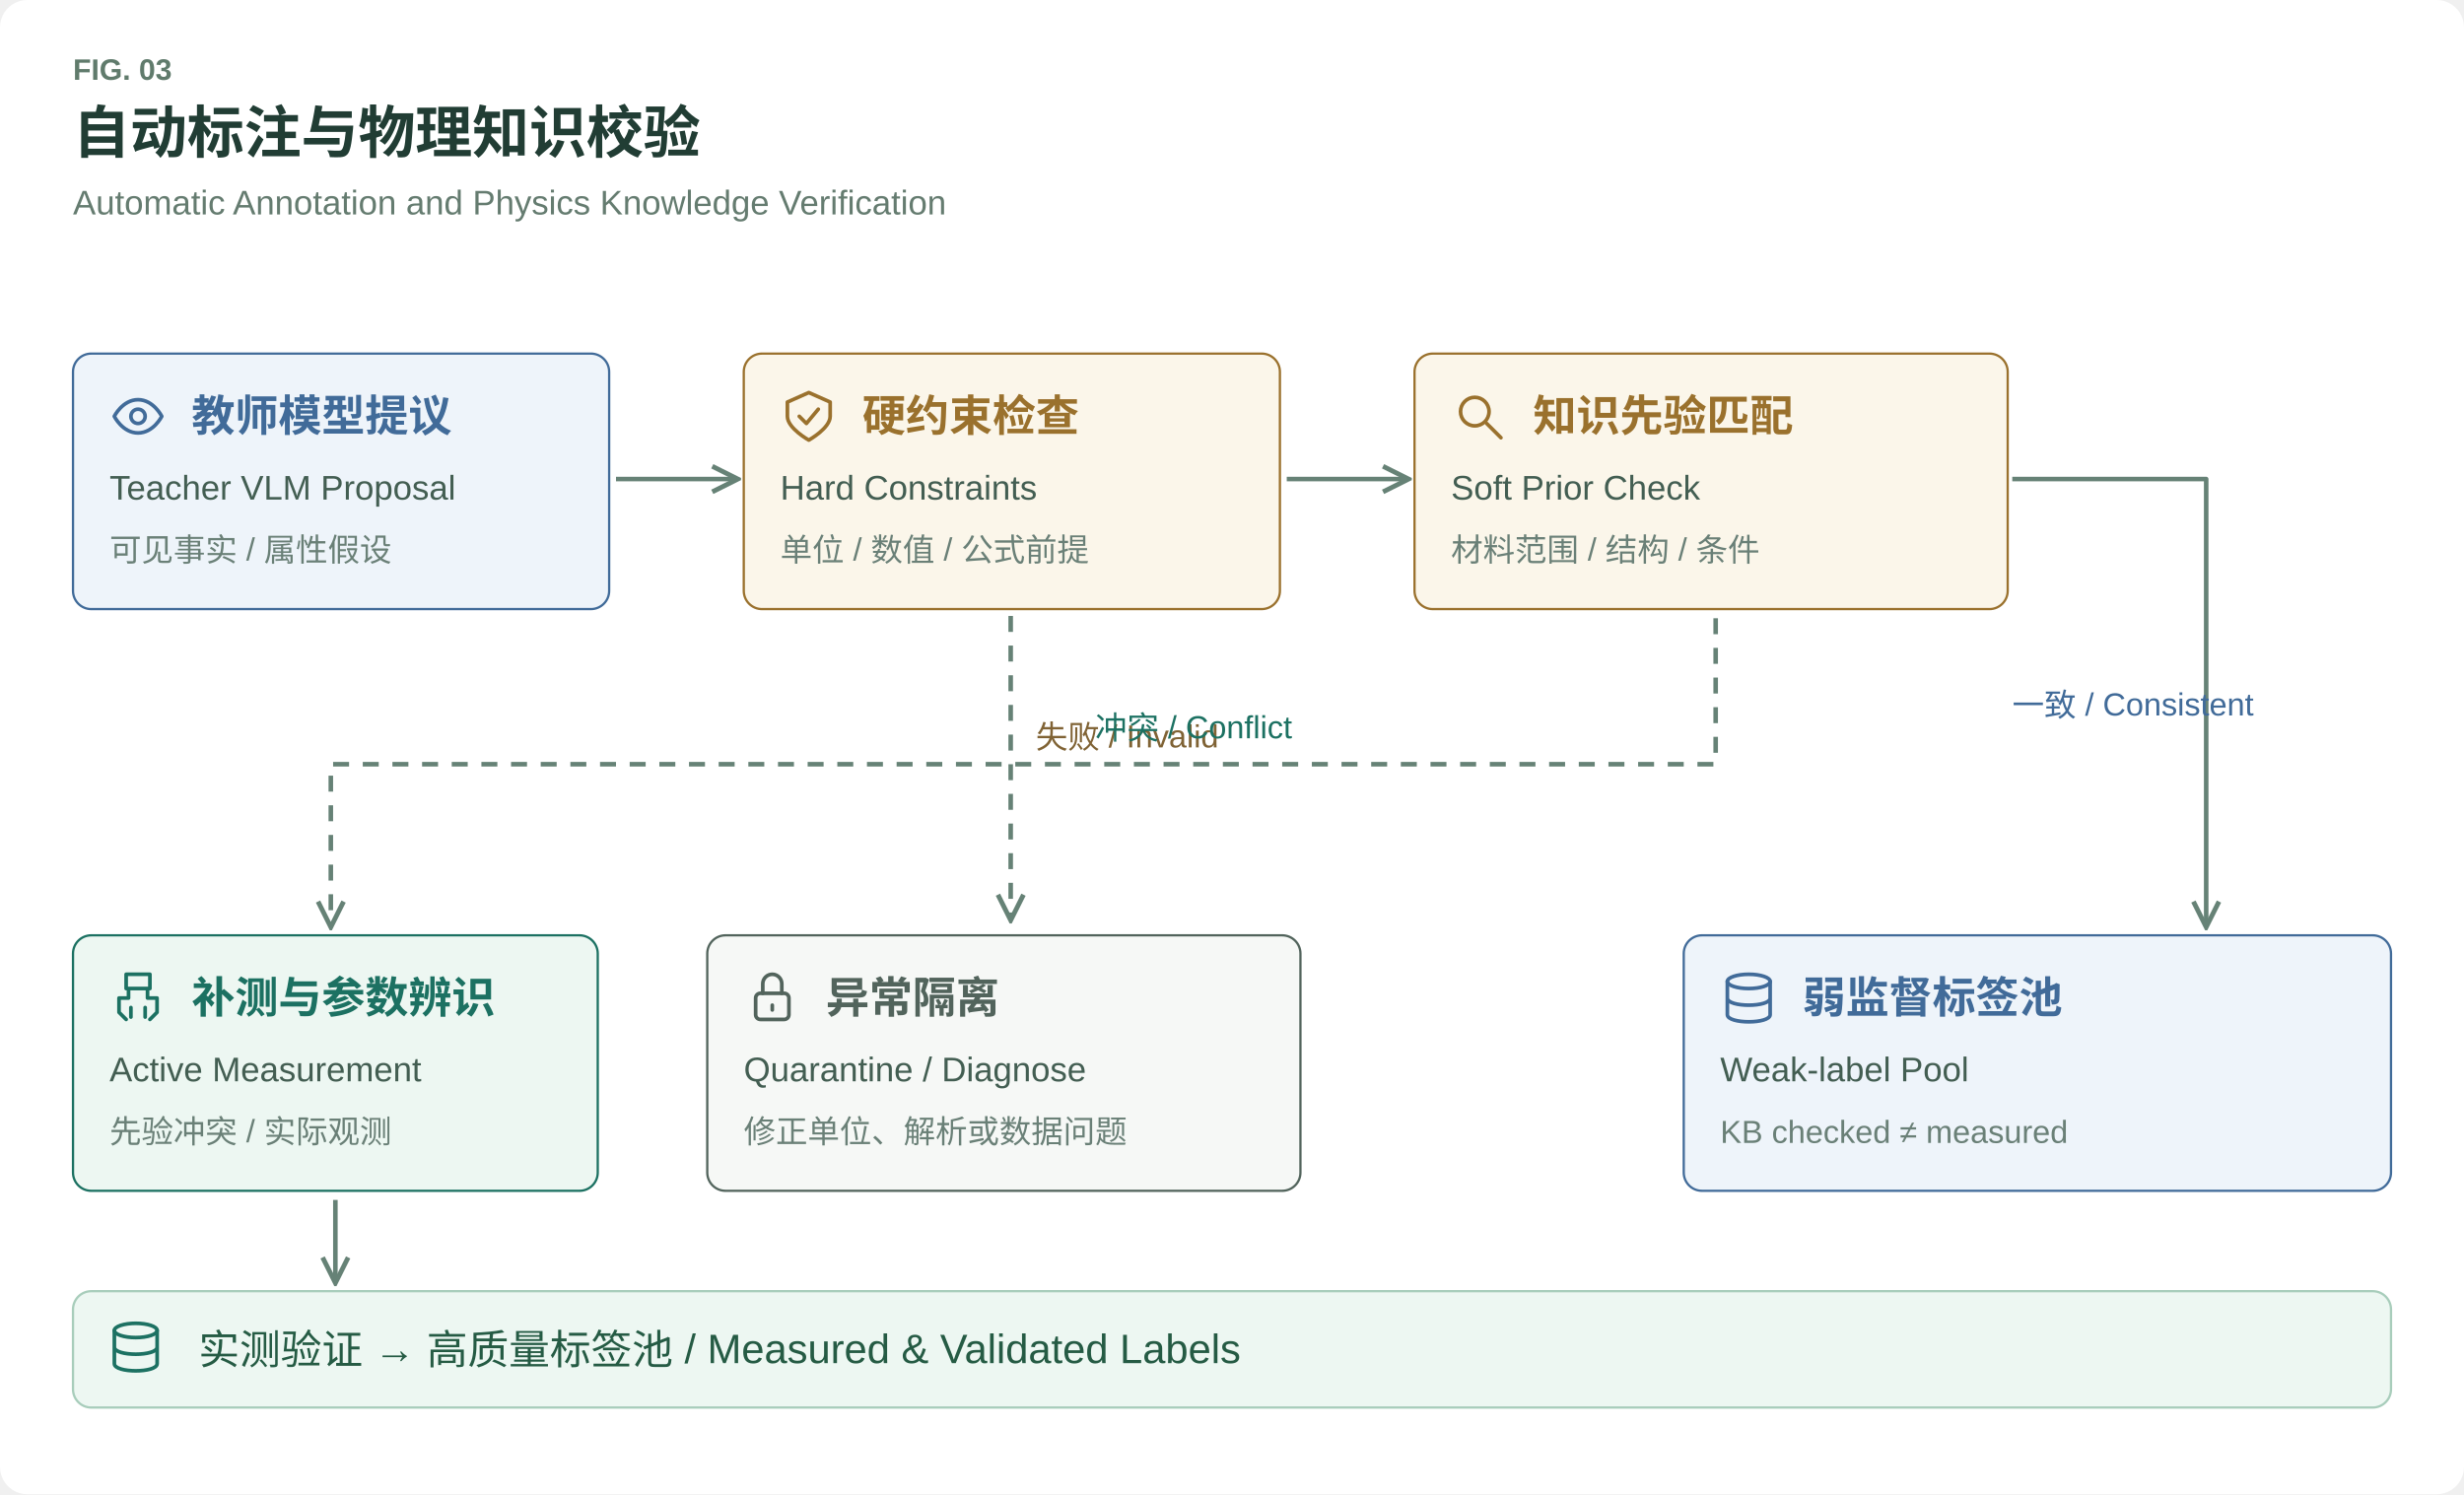
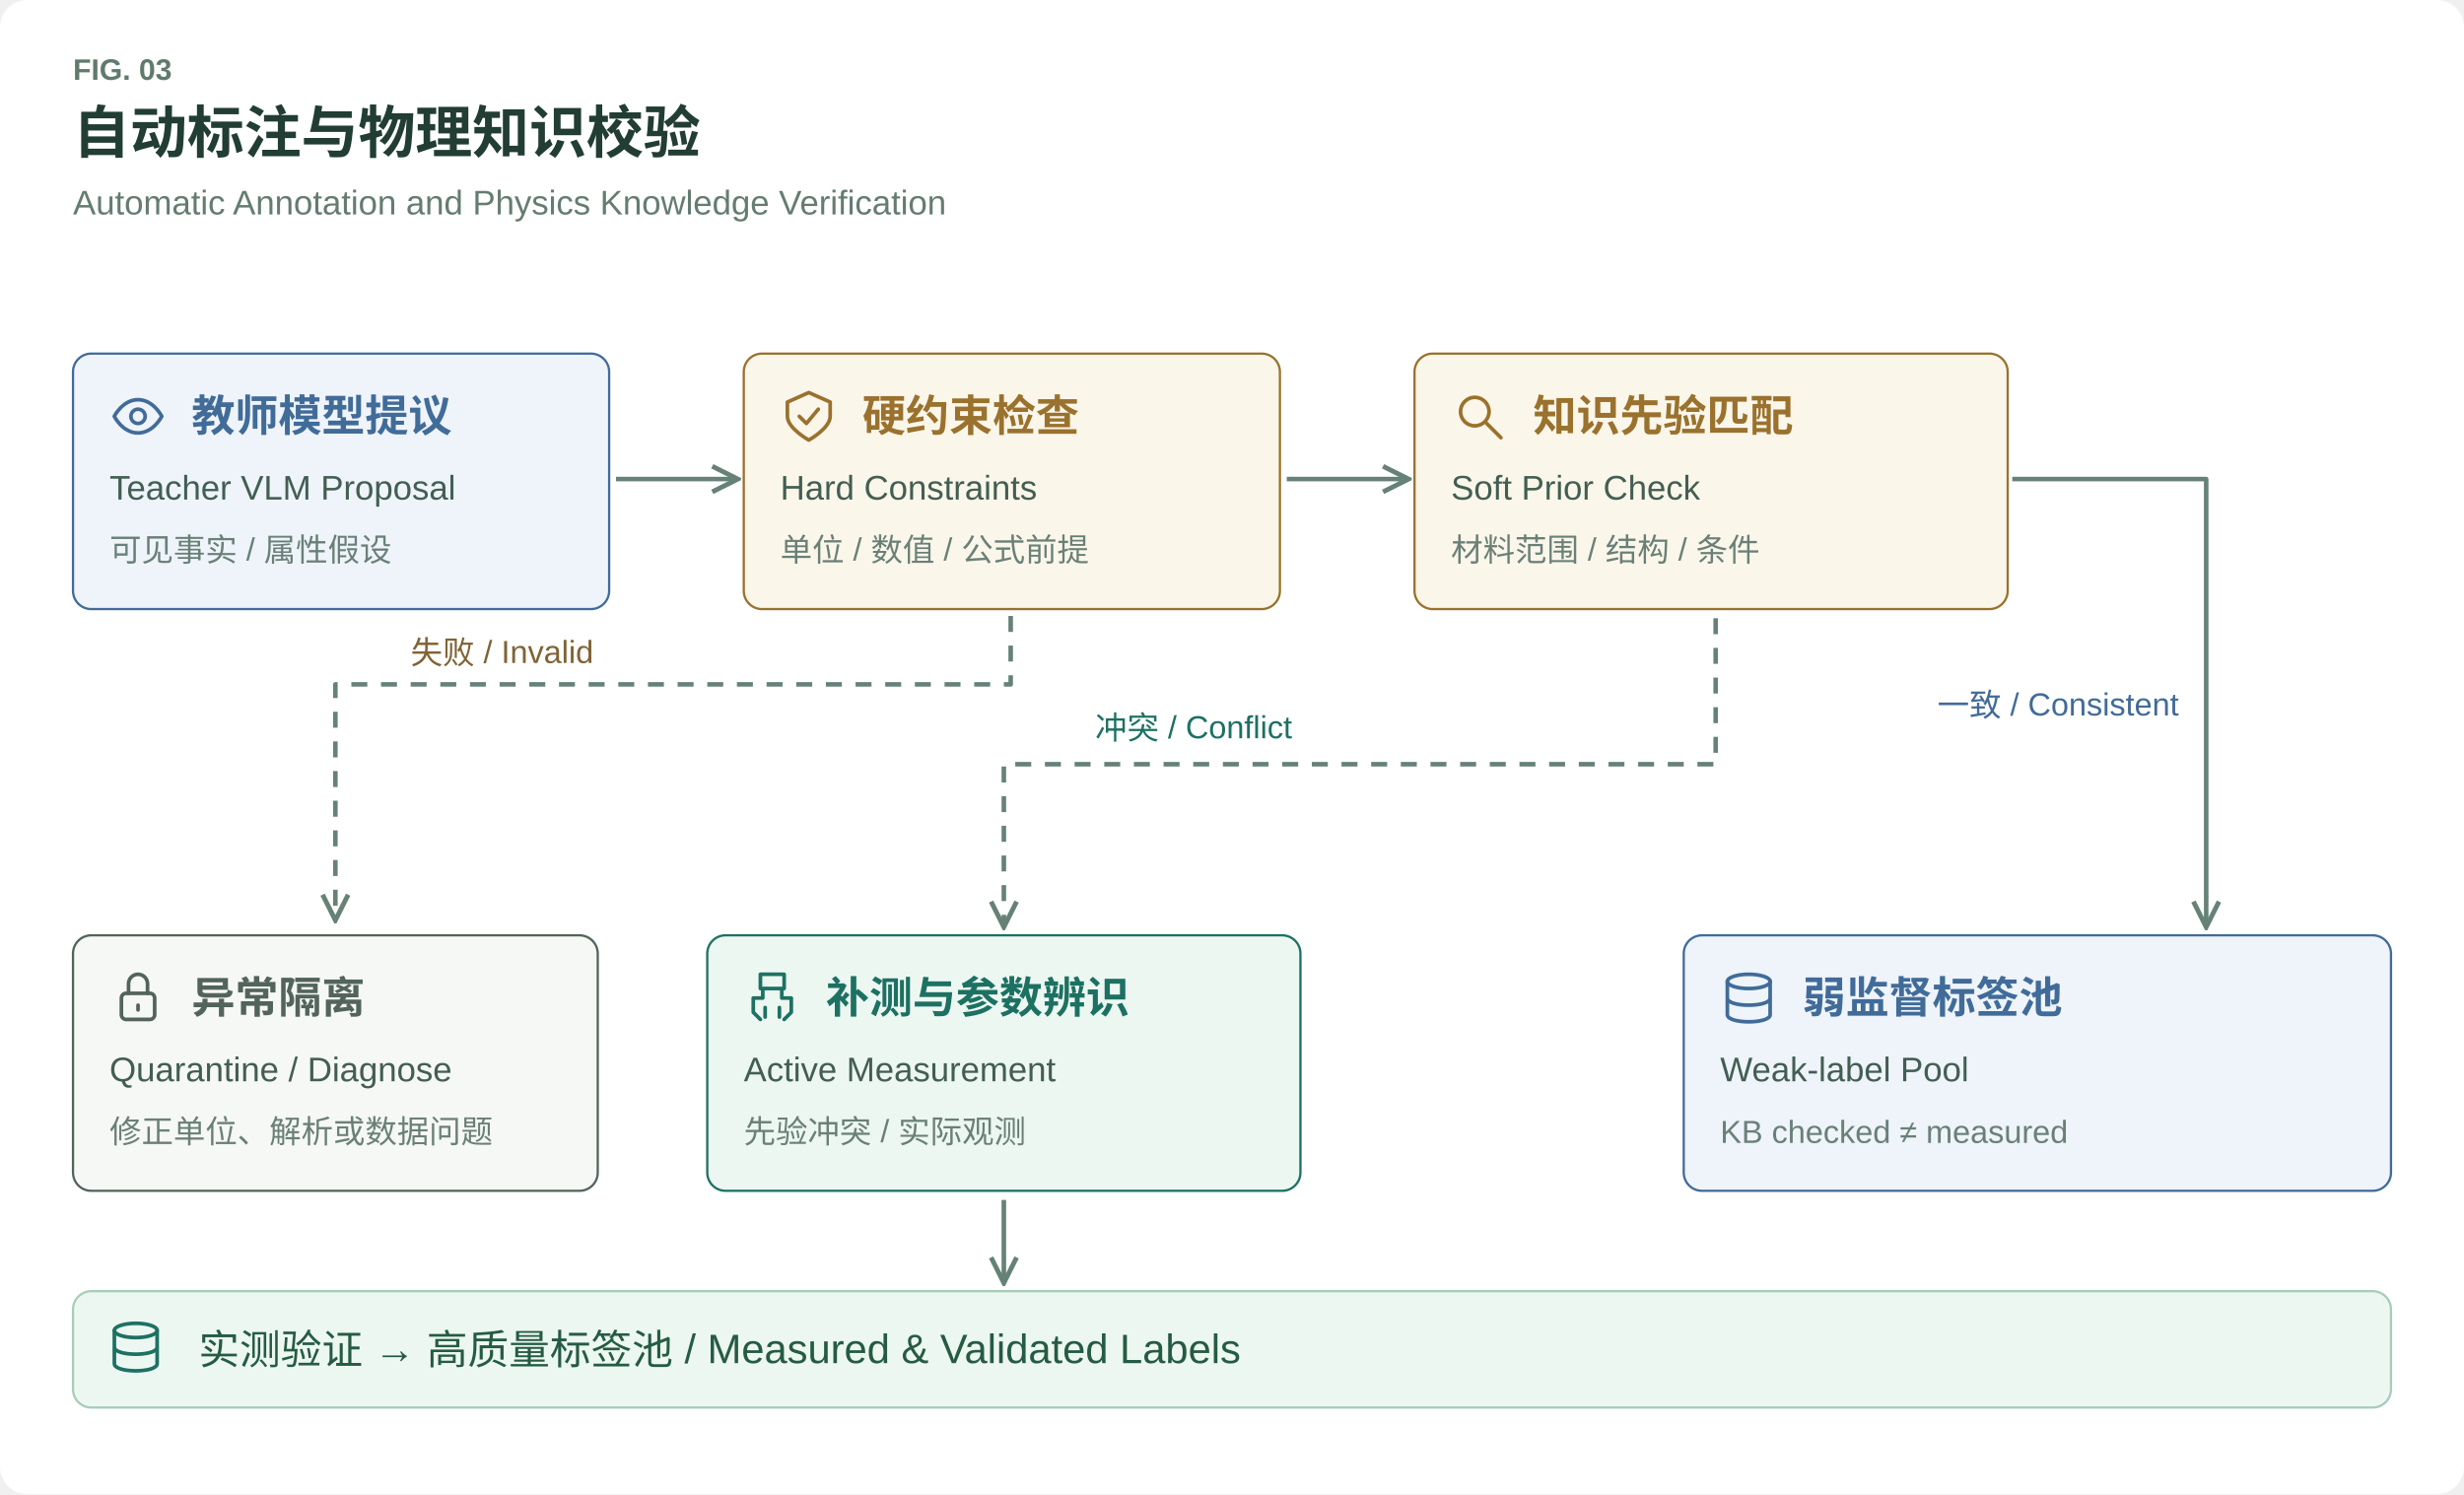
<svg xmlns="http://www.w3.org/2000/svg" width="1080" height="655" viewBox="0 0 1080 655" role="img" aria-labelledby="title desc">
  <defs>
    <symbol id="i-eye" viewBox="0 0 24 24">
      <path d="M2 12s3.5-7 10-7 10 7 10 7-3.5 7-10 7S2 12 2 12Z" />
      <circle cx="12" cy="12" r="3" />
    </symbol>
    <symbol id="i-cube" viewBox="0 0 24 24">
      <path d="m12 2 9 5v10l-9 5-9-5V7l9-5Zm0 10L3 7m9 5 9-5m-9 5v10M7.5 4.5l9 5" />
    </symbol>
    <symbol id="i-branch" viewBox="0 0 24 24">
      <circle cx="6" cy="5" r="2" />
      <circle cx="6" cy="19" r="2" />
      <circle cx="18" cy="6" r="2" />
      <path d="M6 7v10m0-4h6a6 6 0 0 0 6-5" />
    </symbol>
    <symbol id="i-flask" viewBox="0 0 24 24">
      <path d="M9 3h6m-5 0v7L4 20c-.4.7 0 1 1 1h14c1 0 1.4-.3 1-1l-6-10V3M7 15h10" />
    </symbol>
    <symbol id="i-sliders" viewBox="0 0 24 24">
      <path d="M4 3v4m0 4v10M12 3v10m0 4v4M20 3v1m0 4v13M1 7h6v4H1V7Zm8 6h6v4H9v-4Zm8-9h6v4h-6V4Z" />
    </symbol>
    <symbol id="i-check" viewBox="0 0 24 24">
      <path d="m8 12 3 3 5-6M12 2l9 4v6c0 5-9 10-9 10S3 17 3 12V6l9-4Z" />
    </symbol>
    <symbol id="i-code" viewBox="0 0 24 24">
      <path d="m7 6-6 6 6 6m10-12 6 6-6 6M14 3l-4 18" />
    </symbol>
    <symbol id="i-database" viewBox="0 0 24 24">
      <ellipse cx="12" cy="5" rx="9" ry="3" />
      <path d="M3 5v14c0 4 18 4 18 0V5M3 12c0 4 18 4 18 0" />
    </symbol>
    <symbol id="i-clock" viewBox="0 0 24 24">
      <circle cx="12" cy="12" r="9" />
      <path d="M12 7v5l4 2" />
    </symbol>
    <symbol id="i-ruler" viewBox="0 0 24 24">
      <path d="m3 16 13-13 5 5L8 21l-5-5Zm6-6 3 3m1-7 3 3M5 14l3 3" />
    </symbol>
    <symbol id="i-target" viewBox="0 0 24 24">
      <circle cx="12" cy="12" r="9" />
      <circle cx="12" cy="12" r="5" />
      <circle cx="12" cy="12" r="1" />
    </symbol>
    <symbol id="i-file" viewBox="0 0 24 24">
      <path d="M14 2H5v20h14V7l-5-5Zm0 0v5h5M8 12h8m-8 4h6" />
    </symbol>
    <symbol id="i-arrow" viewBox="0 0 24 24">
      <path d="M3 12h17m-6-6 6 6-6 6" />
    </symbol>
    <symbol id="i-loop" viewBox="0 0 24 24">
      <path d="M20 8a8 8 0 0 0-14-3L3 8m0-6v6h6M4 16a8 8 0 0 0 14 3l3-3m0 6v-6h-6" />
    </symbol>
    <symbol id="i-plus" viewBox="0 0 24 24">
      <path d="M12 4v16M4 12h16" />
    </symbol>
    <symbol id="i-down" viewBox="0 0 24 24">
      <path d="m6 9 6 6 6-6" />
    </symbol>
    <symbol id="i-search" viewBox="0 0 24 24">
      <circle cx="10" cy="10" r="6" />
      <path d="m15 15 6 6" />
    </symbol>
    <symbol id="i-lock" viewBox="0 0 24 24">
      <rect x="5" y="10" width="14" height="11" rx="2" />
      <path d="M8 10V6a4 4 0 0 1 8 0v4m-4 5v2" />
    </symbol>
    <symbol id="i-grip" viewBox="0 0 24 24">
      <path d="M7 2h10v6H7zM8 8v4H4v6l3 3m9-13v4h4v6l-3 3M9 16v4m6-4v4" />
    </symbol>
    <symbol id="i-pipette" viewBox="0 0 24 24">
      <path d="M9 10C2-1 22-1 15 10l-1 2v7l-2 3-2-3v-7l-1-2Zm0 2h6m-5 4h4" />
    </symbol>
    <symbol id="i-beaker" viewBox="0 0 24 24">
      <path d="M4 3h15l-2 3v14H5V6L4 3Zm1 10h12M5 8h3m-3 9h3" />
    </symbol>
    <symbol id="i-tube" viewBox="0 0 24 24">
      <path d="M7 2h10M8 2v16a4 4 0 0 0 8 0V2M8 12h8m-8-5h3m-3 2h2" />
    </symbol>
    <symbol id="i-rod" viewBox="0 0 24 24">
      <path d="m6 21 15-15a2.1 2.1 0 0 0-3-3L3 18a2.1 2.1 0 0 0 3 3ZM7 14l3 3" />
    </symbol>
    <symbol id="i-wave" viewBox="0 0 24 24">
      <path d="M2 12h3l3-8 5 16 3-8h6" />
    </symbol>
    <symbol id="i-layers" viewBox="0 0 24 24">
      <path d="m12 2 10 5-10 5L2 7l10-5ZM2 12l10 5 10-5M2 17l10 5 10-5" />
    </symbol>
    <marker id="arrow" viewBox="0 0 10 10" refX="8" refY="5" markerWidth="7" markerHeight="7" orient="auto-start-reverse">
      <path d="M1 1L9 5L1 9" fill="none" stroke="#668276" stroke-width="1.5" />
    </marker>
  </defs>
  <style>text{font-family:Arial,"Noto Sans CJK SC","Microsoft YaHei",sans-serif;fill:#213d34}.en{fill:#637970}.minor{fill:#6a8077}</style>
  <rect width="1080" height="655" rx="12" fill="white" />
  <text x="32" y="35" font-size="13" text-anchor="start" font-weight="600" style="fill:#607b6c">FIG. 03</text>
  <text x="32" y="67" font-size="25" text-anchor="start" font-weight="600">自动标注与物理知识校验</text>
  <text x="32" y="94" font-size="15" text-anchor="start" font-weight="400" style="fill:#657c70">Automatic Annotation and Physics Knowledge Verification</text>
  <rect x="32" y="155" width="235" height="112" rx="8" fill="#eef4fa" stroke="#416b99" />
  <use href="#i-eye" x="48" y="170" width="25" height="25" fill="none" stroke="#416b99" stroke-width="1.55" stroke-linecap="round" stroke-linejoin="round" />
  <text x="84" y="189" font-size="19" text-anchor="start" font-weight="600" style="fill:#416b99">教师模型提议</text>
  <text x="48" y="219" font-size="15" text-anchor="start" font-weight="400" style="fill:#435e52">Teacher VLM Proposal</text>
  <text x="48" y="246" font-size="14" text-anchor="start" font-weight="400" style="fill:#6a8077">可见事实 / 属性假设</text>
  <rect x="326" y="155" width="235" height="112" rx="8" fill="#fbf6ea" stroke="#9a712d" />
  <use href="#i-check" x="342" y="170" width="25" height="25" fill="none" stroke="#9a712d" stroke-width="1.55" stroke-linecap="round" stroke-linejoin="round" />
  <text x="378" y="189" font-size="19" text-anchor="start" font-weight="600" style="fill:#9a712d">硬约束检查</text>
  <text x="342" y="219" font-size="15" text-anchor="start" font-weight="400" style="fill:#435e52">Hard Constraints</text>
  <text x="342" y="246" font-size="14" text-anchor="start" font-weight="400" style="fill:#6a8077">单位 / 数值 / 公式前提</text>
  <rect x="620" y="155" width="260" height="112" rx="8" fill="#fbf6ea" stroke="#9a712d" />
  <use href="#i-search" x="636" y="170" width="25" height="25" fill="none" stroke="#9a712d" stroke-width="1.55" stroke-linecap="round" stroke-linejoin="round" />
  <text x="672" y="189" font-size="19" text-anchor="start" font-weight="600" style="fill:#9a712d">知识先验匹配</text>
  <text x="636" y="219" font-size="15" text-anchor="start" font-weight="400" style="fill:#435e52">Soft Prior Check</text>
  <text x="636" y="246" font-size="14" text-anchor="start" font-weight="400" style="fill:#6a8077">材料范围 / 结构 / 条件</text>
  <path d="M270 210 L322 210" fill="none" stroke="#668276" stroke-width="2" stroke-linejoin="round" marker-end="url(#arrow)" />
  <path d="M564 210 L616 210" fill="none" stroke="#668276" stroke-width="2" stroke-linejoin="round" marker-end="url(#arrow)" />
-   <rect x="310" y="410" width="260" height="112" rx="8" fill="#f6f8f6" stroke="#52645c" />
-   <use href="#i-lock" x="326" y="425" width="25" height="25" fill="none" stroke="#52645c" stroke-width="1.55" stroke-linecap="round" stroke-linejoin="round" />
-   <text x="362" y="444" font-size="19" text-anchor="start" font-weight="600" style="fill:#52645c">异常隔离</text>
-   <text x="326" y="474" font-size="15" text-anchor="start" font-weight="400" style="fill:#435e52">Quarantine / Diagnose</text>
-   <text x="326" y="501" font-size="14" text-anchor="start" font-weight="400" style="fill:#6a8077">修正单位、解析或数据问题</text>
-   <path d="M443 270 L443 402" fill="none" stroke="#668276" stroke-width="2" stroke-linejoin="round" stroke-dasharray="7 6" marker-end="url(#arrow)" />
-   <text x="454" y="328" font-size="14" text-anchor="start" font-weight="400" style="fill:#806335">失败 / Invalid</text>
+   <rect x="32" y="410" width="230" height="112" rx="8" fill="#f6f8f6" stroke="#52645c" />
+   <use href="#i-lock" x="48" y="425" width="25" height="25" fill="none" stroke="#52645c" stroke-width="1.55" stroke-linecap="round" stroke-linejoin="round" />
+   <text x="84" y="444" font-size="19" text-anchor="start" font-weight="600" style="fill:#52645c">异常隔离</text>
+   <text x="48" y="474" font-size="15" text-anchor="start" font-weight="400" style="fill:#435e52">Quarantine / Diagnose</text>
+   <text x="48" y="501" font-size="14" text-anchor="start" font-weight="400" style="fill:#6a8077">修正单位、解析或数据问题</text>
+   <path d="M443 270 L443 300 L147 300 L147 402" fill="none" stroke="#668276" stroke-width="2" stroke-linejoin="round" stroke-dasharray="7 6" marker-end="url(#arrow)" />
+   <text x="180" y="291" font-size="14" text-anchor="start" font-weight="400" style="fill:#806335">失败 / Invalid</text>
  <rect x="738" y="410" width="310" height="112" rx="8" fill="#eef4fa" stroke="#416b99" />
  <use href="#i-database" x="754" y="425" width="25" height="25" fill="none" stroke="#416b99" stroke-width="1.55" stroke-linecap="round" stroke-linejoin="round" />
  <text x="790" y="444" font-size="19" text-anchor="start" font-weight="600" style="fill:#416b99">弱监督标签池</text>
  <text x="754" y="474" font-size="15" text-anchor="start" font-weight="400" style="fill:#435e52">Weak-label Pool</text>
  <text x="754" y="501" font-size="14" text-anchor="start" font-weight="400" style="fill:#6a8077">KB checked ≠ measured</text>
  <path d="M882 210 L967 210 L967 405" fill="none" stroke="#668276" stroke-width="2" stroke-linejoin="round" marker-end="url(#arrow)" />
-   <text x="882" y="314" font-size="14" text-anchor="start" font-weight="400" style="fill:#416b99">一致 / Consistent</text>
-   <rect x="32" y="410" width="230" height="112" rx="8" fill="#edf7f2" stroke="#1c7162" />
-   <use href="#i-grip" x="48" y="425" width="25" height="25" fill="none" stroke="#1c7162" stroke-width="1.55" stroke-linecap="round" stroke-linejoin="round" />
-   <text x="84" y="444" font-size="19" text-anchor="start" font-weight="600" style="fill:#1c7162">补测与参数辨识</text>
-   <text x="48" y="474" font-size="15" text-anchor="start" font-weight="400" style="fill:#435e52">Active Measurement</text>
-   <text x="48" y="501" font-size="14" text-anchor="start" font-weight="400" style="fill:#6a8077">先验冲突 / 实际观测</text>
-   <path d="M752 271 L752 335 L145 335 L145 405" fill="none" stroke="#668276" stroke-width="2" stroke-linejoin="round" stroke-dasharray="7 6" marker-end="url(#arrow)" />
+   <text x="955" y="314" font-size="14" text-anchor="end" font-weight="400" style="fill:#416b99">一致 / Consistent</text>
+   <rect x="310" y="410" width="260" height="112" rx="8" fill="#edf7f2" stroke="#1c7162" />
+   <use href="#i-grip" x="326" y="425" width="25" height="25" fill="none" stroke="#1c7162" stroke-width="1.55" stroke-linecap="round" stroke-linejoin="round" />
+   <text x="362" y="444" font-size="19" text-anchor="start" font-weight="600" style="fill:#1c7162">补测与参数辨识</text>
+   <text x="326" y="474" font-size="15" text-anchor="start" font-weight="400" style="fill:#435e52">Active Measurement</text>
+   <text x="326" y="501" font-size="14" text-anchor="start" font-weight="400" style="fill:#6a8077">先验冲突 / 实际观测</text>
+   <path d="M752 271 L752 335 L440 335 L440 405" fill="none" stroke="#668276" stroke-width="2" stroke-linejoin="round" stroke-dasharray="7 6" marker-end="url(#arrow)" />
  <text x="480" y="324" font-size="14" text-anchor="start" font-weight="400" style="fill:#1c7162">冲突 / Conflict</text>
  <rect x="32" y="566" width="1016" height="51" rx="8" fill="#edf7f2" stroke="#a8cdbb" />
  <use href="#i-database" x="47" y="578" width="25" height="25" fill="none" stroke="#1c7162" stroke-width="1.55" stroke-linecap="round" stroke-linejoin="round" />
  <text x="87" y="598" font-size="18" text-anchor="start" font-weight="400" style="fill:#255b44">实测验证 → 高质量标签池 / Measured &amp; Validated Labels</text>
-   <path d="M147 526 L147 561" fill="none" stroke="#668276" stroke-width="2" stroke-linejoin="round" marker-end="url(#arrow)" />
+   <path d="M440 526 L440 561" fill="none" stroke="#668276" stroke-width="2" stroke-linejoin="round" marker-end="url(#arrow)" />
</svg>
